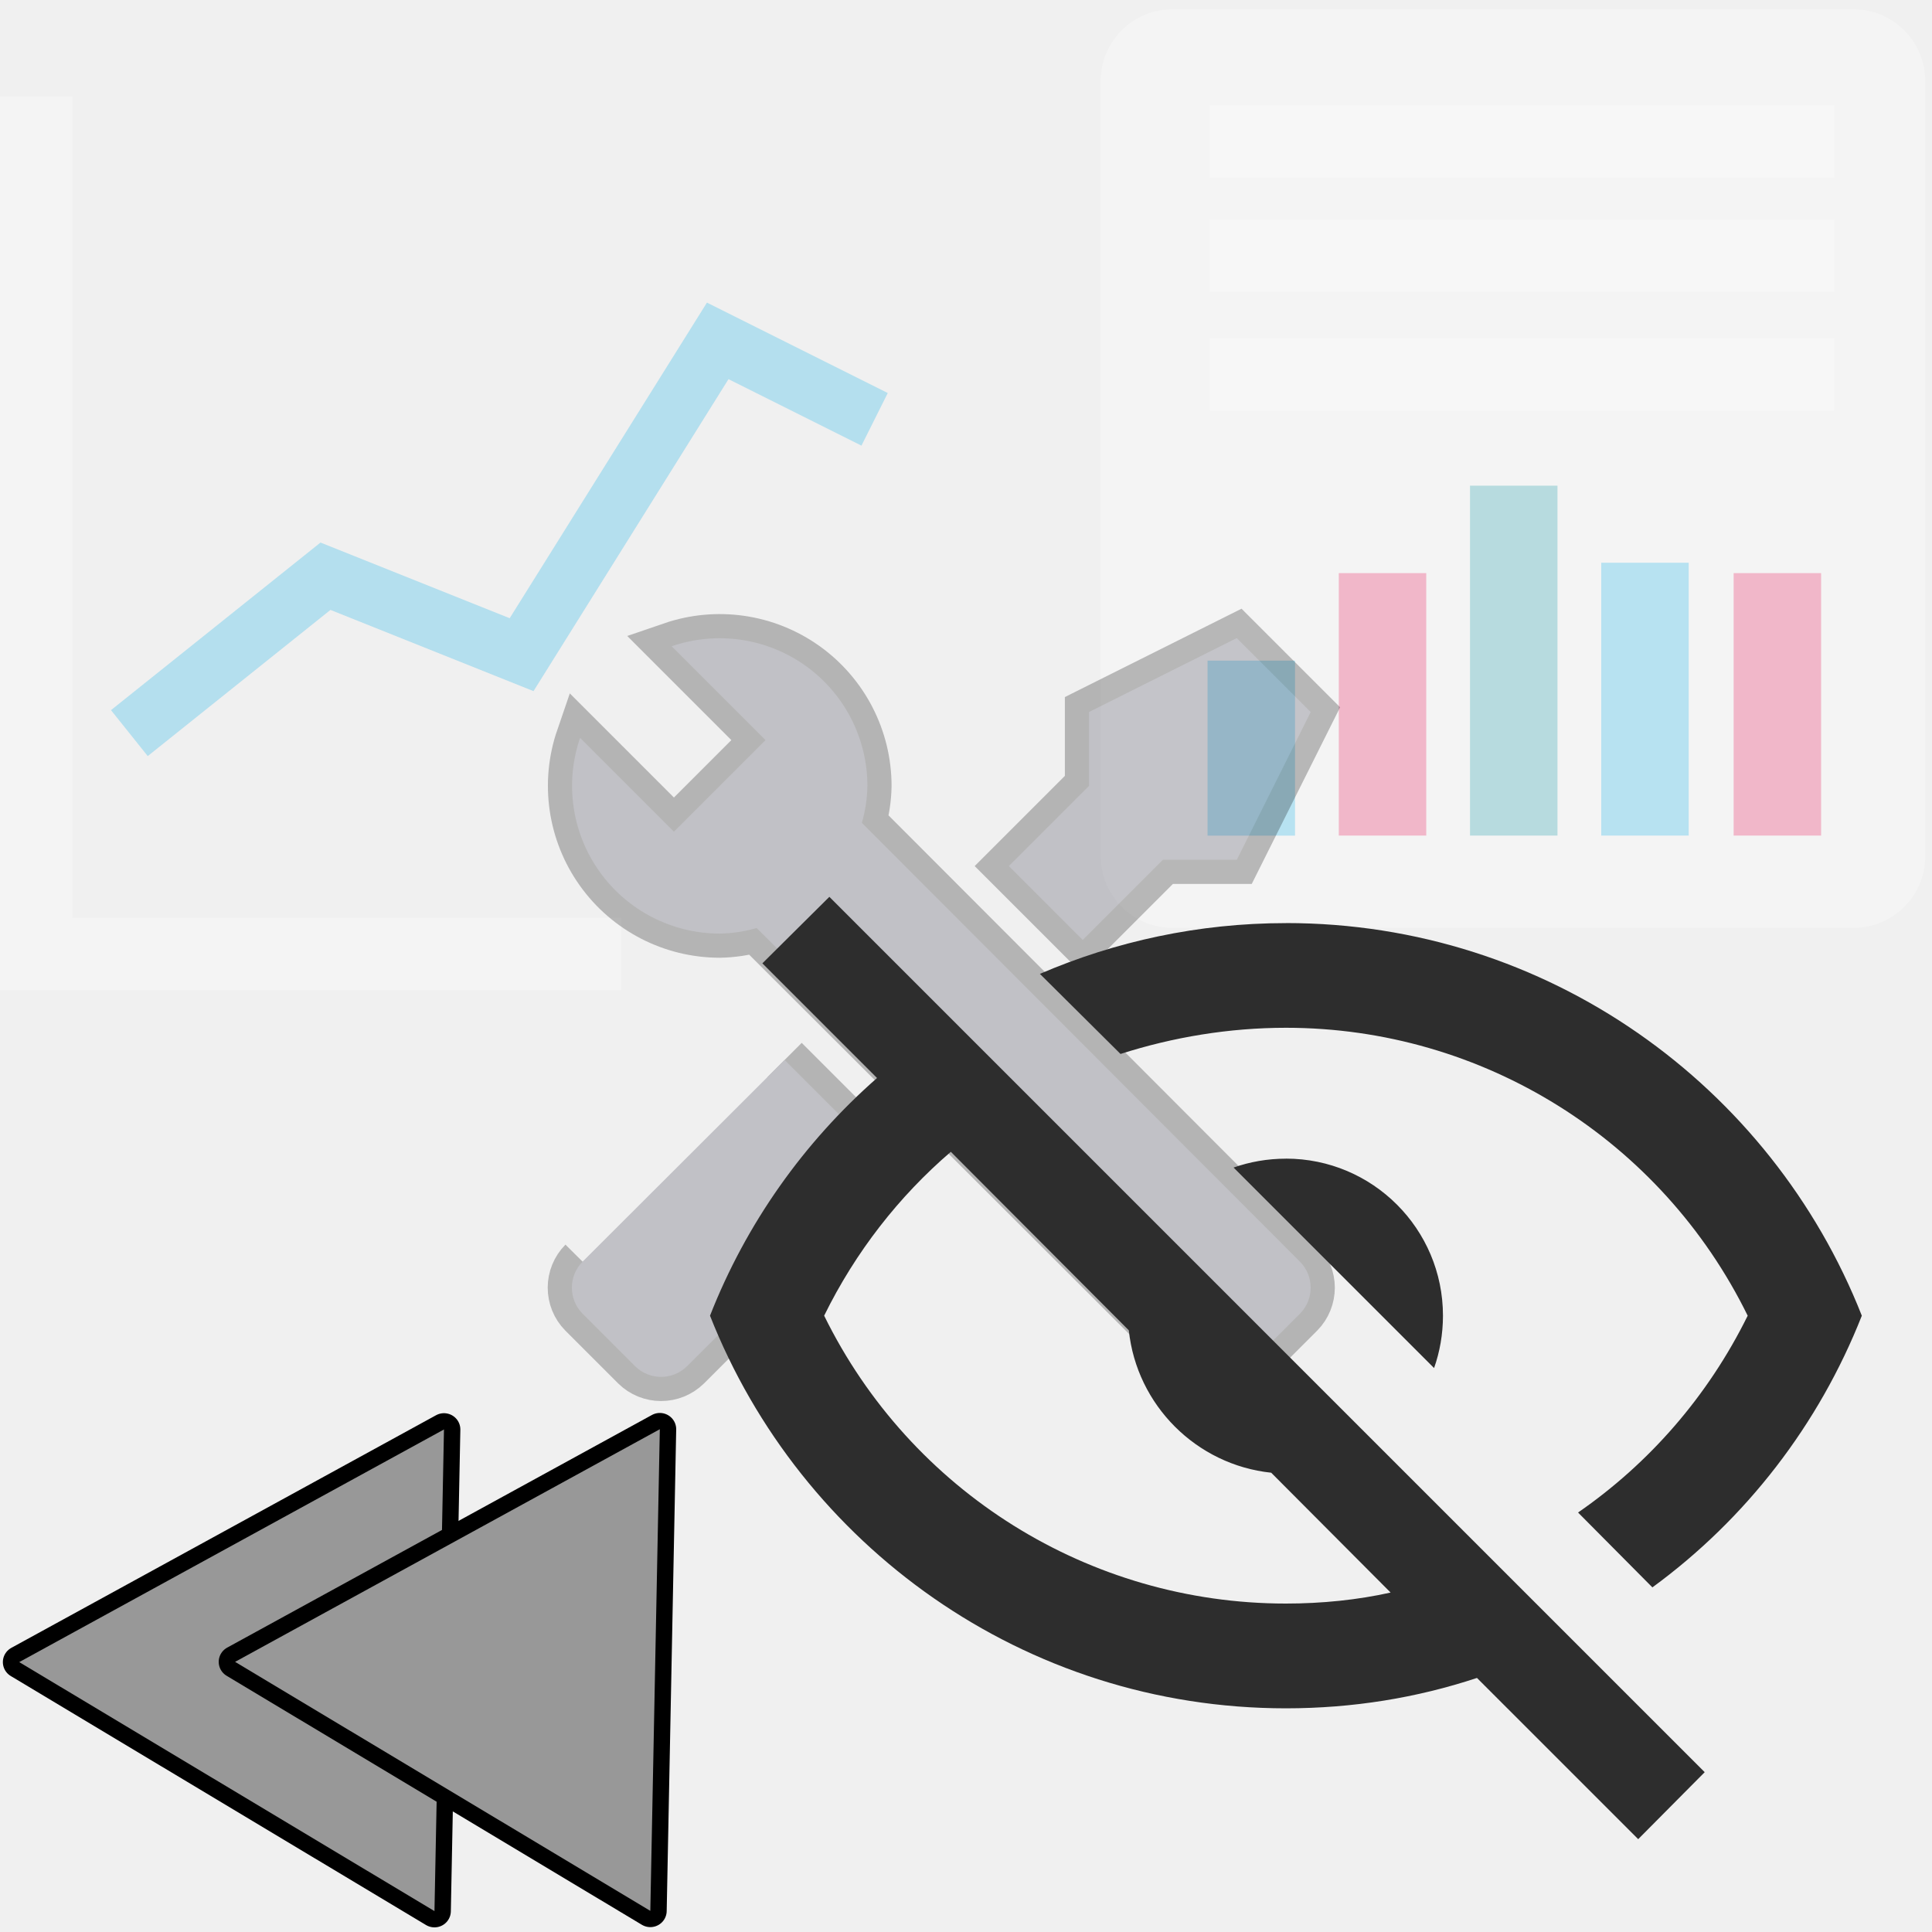
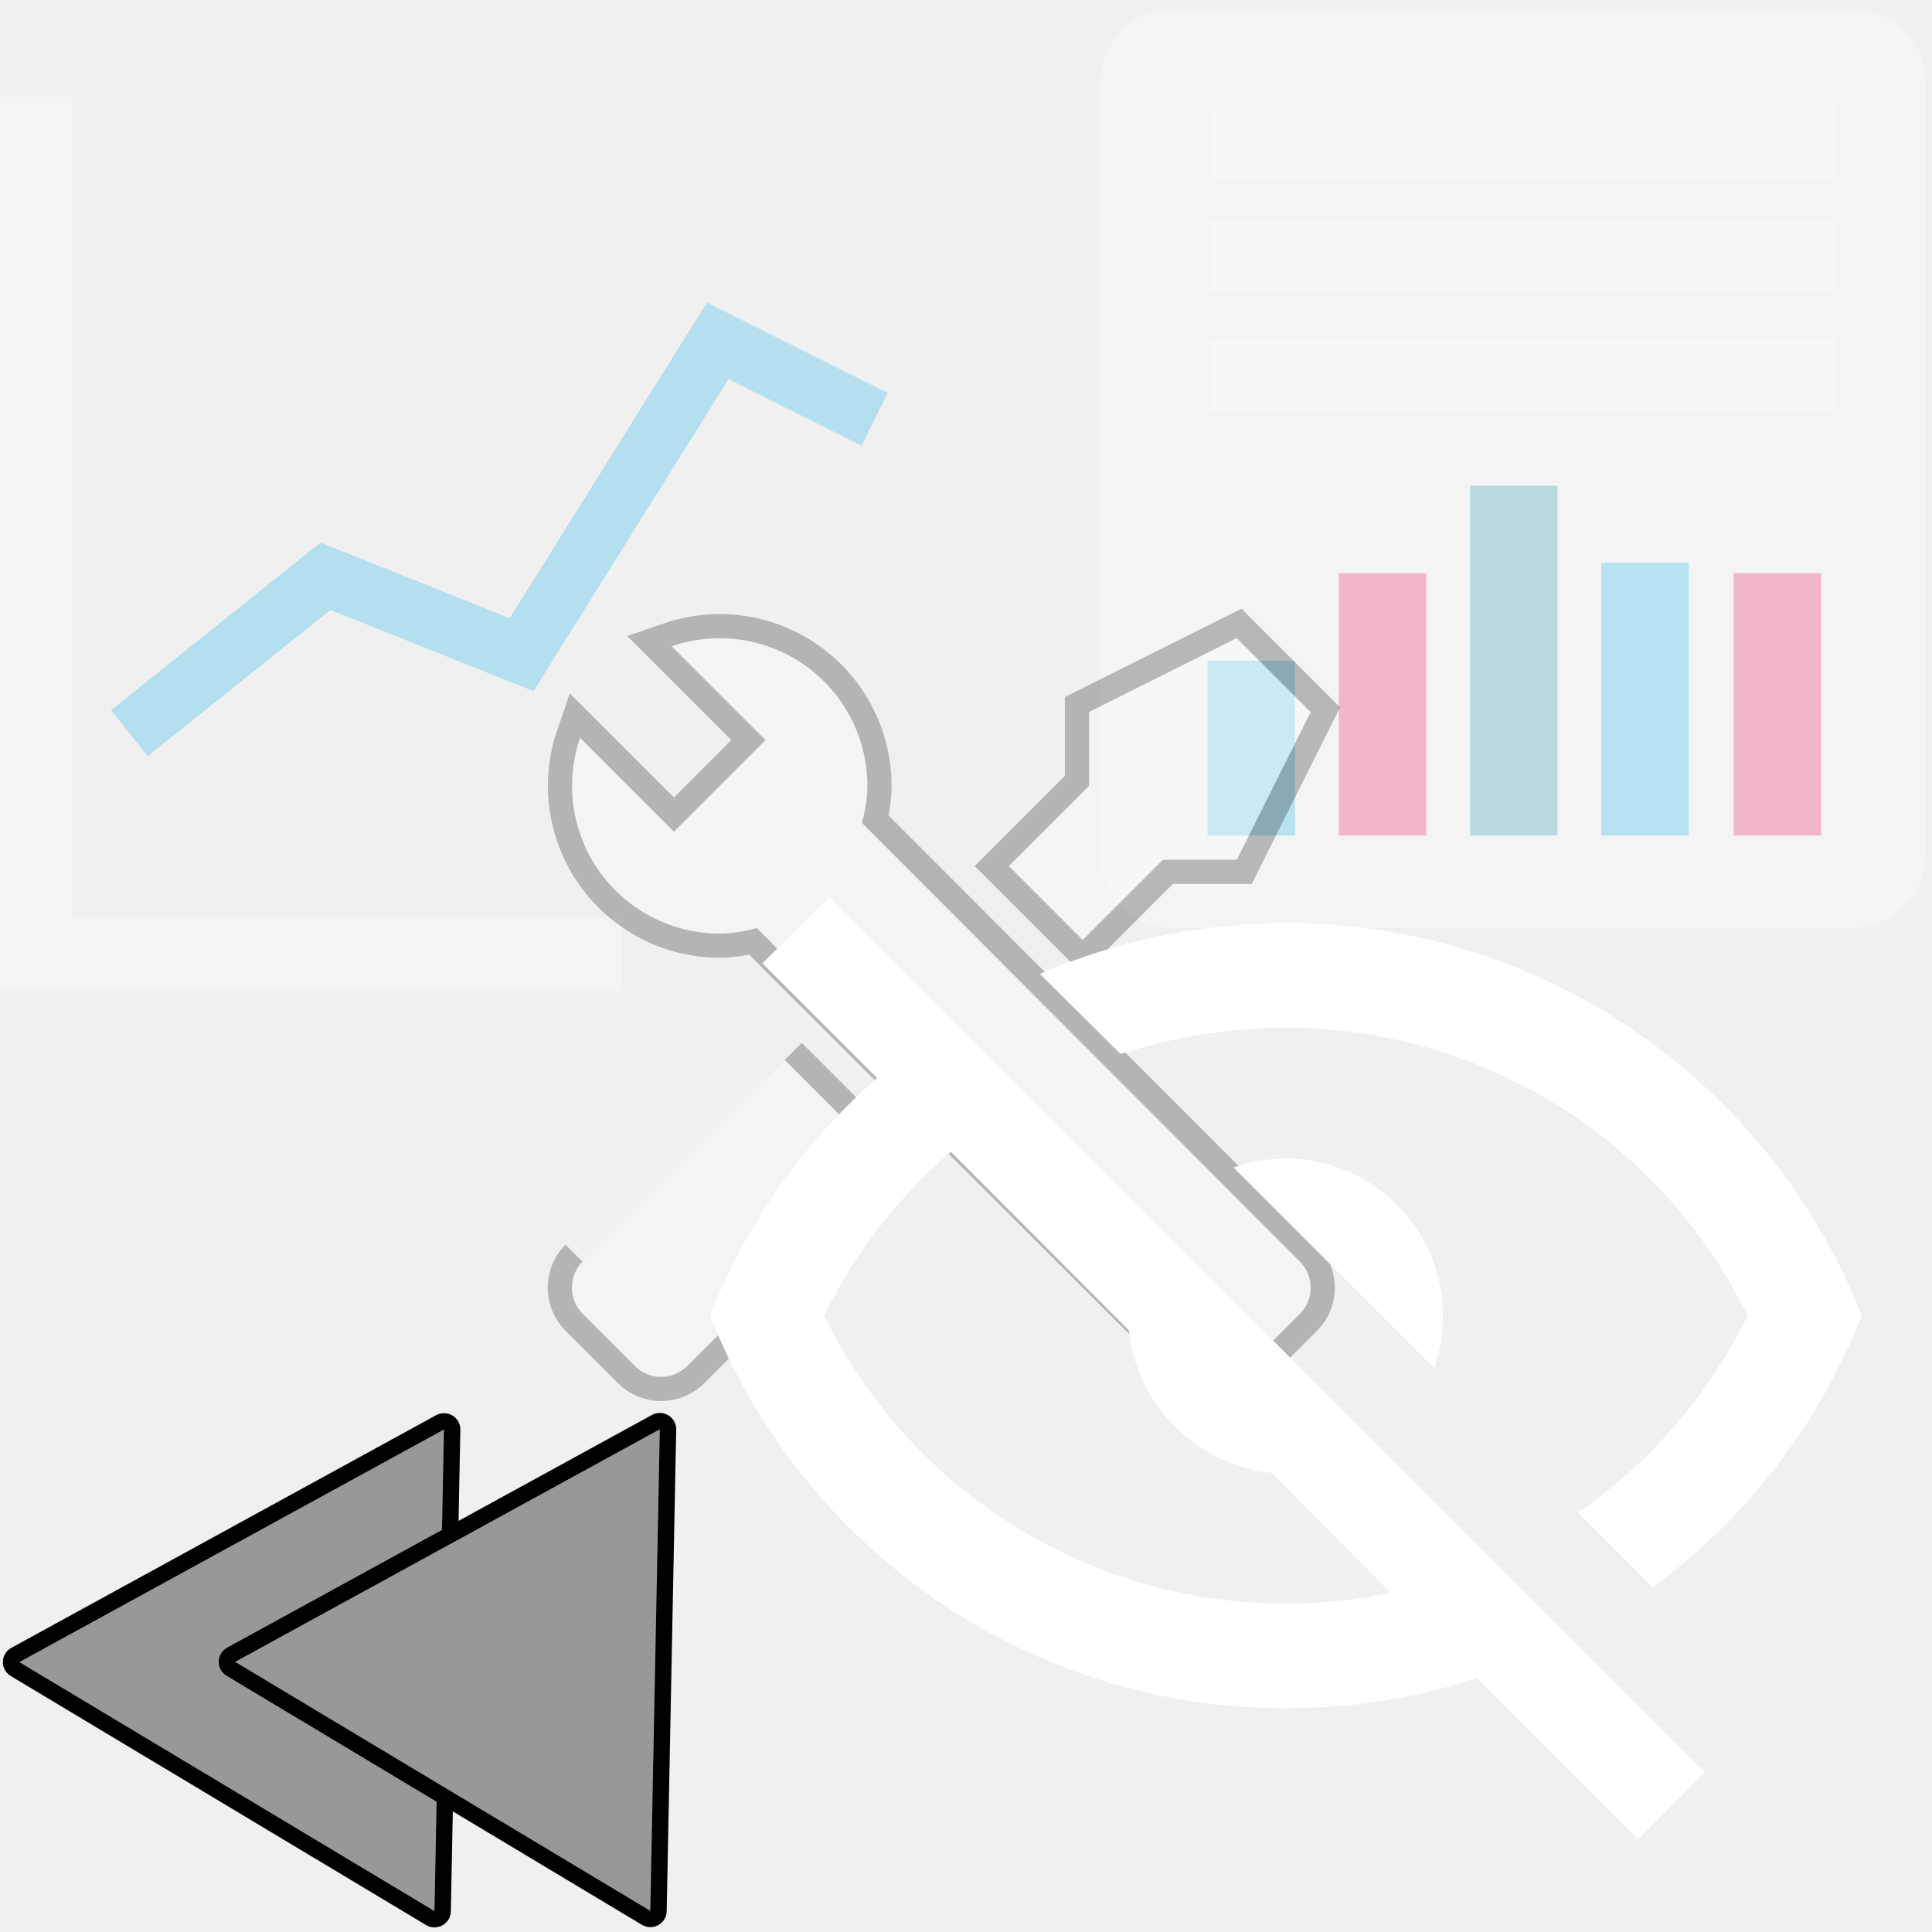
<svg xmlns="http://www.w3.org/2000/svg" width="40" height="40" viewBox="0 0 40 40" version="1.1" id="svg1" fill="#ffffff">
  <defs id="defs1" />
  <g id="layer1">
    <path style="fill:#989898;fill-opacity:1;stroke:#000000;stroke-width:5;stroke-linejoin:round;stroke-dasharray:none;stroke-dashoffset:0.643;stroke-opacity:1;paint-order:stroke fill markers;stop-color:#000000" id="path9651-4" d="m 279.176,-99.766 -63.409,38.286 -1.452,-74.057 z" transform="matrix(-0.1355799,0,0,0.1346514,38.24884,47.84566)" />
    <path style="fill:#989898;fill-opacity:1;stroke:#000000;stroke-width:5;stroke-linejoin:round;stroke-dasharray:none;stroke-dashoffset:0.643;stroke-opacity:1;paint-order:stroke fill markers;stop-color:#000000" id="path9651-5-3" d="m 279.176,-99.766 -63.409,38.286 -1.452,-74.057 z" transform="matrix(-0.1355799,0,0,0.1346514,42.71783,47.84065)" />
    <polyline points="16,40 26,32 36,36 46,20 54,24" fill="none" stroke="#ffffff" stroke-width="3" id="polyline1" transform="matrix(0.4060364,0,0,0.4060364,-3.818196,-1.063246)" style="stroke:#00aae6;stroke-opacity:1;opacity:0.25" />
    <line x1="0" y1="19.75" x2="12.864" y2="19.75" stroke="#ffffff" stroke-width="0.941" id="line5" style="opacity:0.25;stroke-width:1.5;stroke-dasharray:none" />
    <line x1="0.75" y1="2" x2="0.75" y2="19" stroke="#ffffff" stroke-width="0.952" id="line6" style="opacity:0.25;stroke-width:1.5;stroke-dasharray:none" />
    <rect x="23.265" y="0.669" width="16.119" height="18.065" rx="1.007" fill="#ffffff" stroke="#ffffff" stroke-width="0.954" id="rect1" style="opacity:0.25" />
    <line x1="25.052" y1="2.929" x2="37.975" y2="2.929" stroke="#ffffff" stroke-width="0.988" id="line1" style="stroke-width:1.5;stroke-dasharray:none;opacity:0.25" />
    <line x1="25.052" y1="5.296" x2="37.975" y2="5.296" stroke="#ffffff" stroke-width="0.988" id="line1-5" style="stroke-width:1.5;stroke-dasharray:none;opacity:0.25" />
    <line x1="25.052" y1="7.75" x2="37.975" y2="7.75" stroke="#ffffff" stroke-width="0.988" id="line1-5-1" style="stroke-width:1.5;stroke-dasharray:none;opacity:0.25" />
    <rect x="25.001" y="13.678" width="1.811" height="3.623" fill="#ffffff" id="rect2" style="fill:#00aae6;fill-opacity:1;stroke-width:0.453;opacity:0.25" />
    <rect x="27.718" y="11.866" width="1.811" height="5.434" fill="#ffffff" id="rect3" style="fill:#e60046;fill-opacity:1;stroke-width:0.453;opacity:0.25" />
    <rect x="35.893" y="11.866" width="1.811" height="5.434" fill="#ffffff" id="rect3-6" style="fill:#e60046;fill-opacity:1;stroke-width:0.453;opacity:0.25" />
    <rect x="30.435" y="10.055" width="1.811" height="7.245" fill="#ffffff" id="rect4" style="fill:#0091a0;fill-opacity:1;stroke-width:0.453;opacity:0.25" />
    <rect x="33.152" y="11.651" width="1.811" height="5.649" fill="#ffffff" id="rect5" style="fill:#00aae6;fill-opacity:1;stroke-width:0.358;opacity:0.25" />
-     <path d="m 26.915,27.198 -1.086,1.086 a 0.765,0.765 0 0 1 -1.078,0 l -9.085,-9.07 a 2.914,2.914 0 0 1 -0.765,0.115 3.059,3.059 0 0 1 -2.891,-4.053 l 1.943,1.943 0.405,-0.405 1.086,-1.086 0.405,-0.405 -1.943,-1.943 a 3.059,3.059 0 0 1 4.053,2.891 2.914,2.914 0 0 1 -0.115,0.765 l 9.07,9.085 a 0.765,0.765 0 0 1 0,1.078 m -14.852,-1.078 a 0.765,0.765 0 0 0 0,1.078 l 1.086,1.086 a 0.765,0.765 0 0 0 1.078,0 l 4.183,-4.176 -2.164,-2.164 m 9.361,-8.734 -3.059,1.53 v 1.53 l -1.66,1.66 1.53,1.53 1.66,-1.66 h 1.53 l 1.53,-3.059 z" id="path1" style="fill:#323246;fill-opacity:1;stroke:#000000;stroke-width:1;stroke-dasharray:none;stroke-opacity:1;paint-order:markers stroke fill;opacity:0.25" />
-     <path d="m 15.784,19.945 1.387,-1.377 18.123,18.123 -1.377,1.387 -3.338,-3.338 c -1.246,0.412 -2.569,0.629 -3.956,0.629 -5.42,0 -10.048,-3.371 -11.923,-8.129 0.748,-1.908 1.94,-3.588 3.458,-4.921 l -2.374,-2.374 m 10.839,4.043 a 3.252,3.252 0 0 1 3.252,3.252 c 0,0.379 -0.065,0.748 -0.184,1.084 l -4.151,-4.151 c 0.336,-0.119 0.705,-0.184 1.084,-0.184 m 0,-4.878 c 5.42,0 10.048,3.371 11.923,8.129 -0.889,2.255 -2.395,4.206 -4.336,5.625 l -1.539,-1.55 c 1.474,-1.019 2.688,-2.406 3.512,-4.075 -1.788,-3.642 -5.485,-5.961 -9.56,-5.961 -1.181,0 -2.341,0.195 -3.425,0.542 l -1.669,-1.658 c 1.561,-0.672 3.284,-1.051 5.094,-1.051 M 17.063,27.239 c 1.788,3.642 5.485,5.961 9.56,5.961 0.748,0 1.485,-0.076 2.168,-0.228 L 26.319,30.491 C 24.77,30.328 23.534,29.093 23.371,27.543 l -3.685,-3.696 c -1.073,0.921 -1.973,2.07 -2.623,3.393 z" id="path1-1" style="fill:#2d2d2d;fill-opacity:1;stroke-width:1.084" />
+     <path d="m 26.915,27.198 -1.086,1.086 a 0.765,0.765 0 0 1 -1.078,0 l -9.085,-9.07 a 2.914,2.914 0 0 1 -0.765,0.115 3.059,3.059 0 0 1 -2.891,-4.053 l 1.943,1.943 0.405,-0.405 1.086,-1.086 0.405,-0.405 -1.943,-1.943 a 3.059,3.059 0 0 1 4.053,2.891 2.914,2.914 0 0 1 -0.115,0.765 l 9.07,9.085 a 0.765,0.765 0 0 1 0,1.078 m -14.852,-1.078 a 0.765,0.765 0 0 0 0,1.078 l 1.086,1.086 a 0.765,0.765 0 0 0 1.078,0 l 4.183,-4.176 -2.164,-2.164 m 9.361,-8.734 -3.059,1.53 v 1.53 l -1.66,1.66 1.53,1.53 1.66,-1.66 h 1.53 l 1.53,-3.059 z" id="path1" style="fill:#ffffff;fill-opacity:1;stroke:#000000;stroke-width:1;stroke-dasharray:none;stroke-opacity:1;paint-order:markers stroke fill;opacity:0.25" />
+     <path d="m 15.784,19.945 1.387,-1.377 18.123,18.123 -1.377,1.387 -3.338,-3.338 c -1.246,0.412 -2.569,0.629 -3.956,0.629 -5.42,0 -10.048,-3.371 -11.923,-8.129 0.748,-1.908 1.94,-3.588 3.458,-4.921 l -2.374,-2.374 m 10.839,4.043 a 3.252,3.252 0 0 1 3.252,3.252 c 0,0.379 -0.065,0.748 -0.184,1.084 l -4.151,-4.151 c 0.336,-0.119 0.705,-0.184 1.084,-0.184 m 0,-4.878 c 5.42,0 10.048,3.371 11.923,8.129 -0.889,2.255 -2.395,4.206 -4.336,5.625 l -1.539,-1.55 c 1.474,-1.019 2.688,-2.406 3.512,-4.075 -1.788,-3.642 -5.485,-5.961 -9.56,-5.961 -1.181,0 -2.341,0.195 -3.425,0.542 l -1.669,-1.658 c 1.561,-0.672 3.284,-1.051 5.094,-1.051 M 17.063,27.239 c 1.788,3.642 5.485,5.961 9.56,5.961 0.748,0 1.485,-0.076 2.168,-0.228 L 26.319,30.491 C 24.77,30.328 23.534,29.093 23.371,27.543 l -3.685,-3.696 c -1.073,0.921 -1.973,2.07 -2.623,3.393 z" id="path1-1" style="fill:#ffffff;fill-opacity:1;stroke-width:1.084" />
  </g>
</svg>
